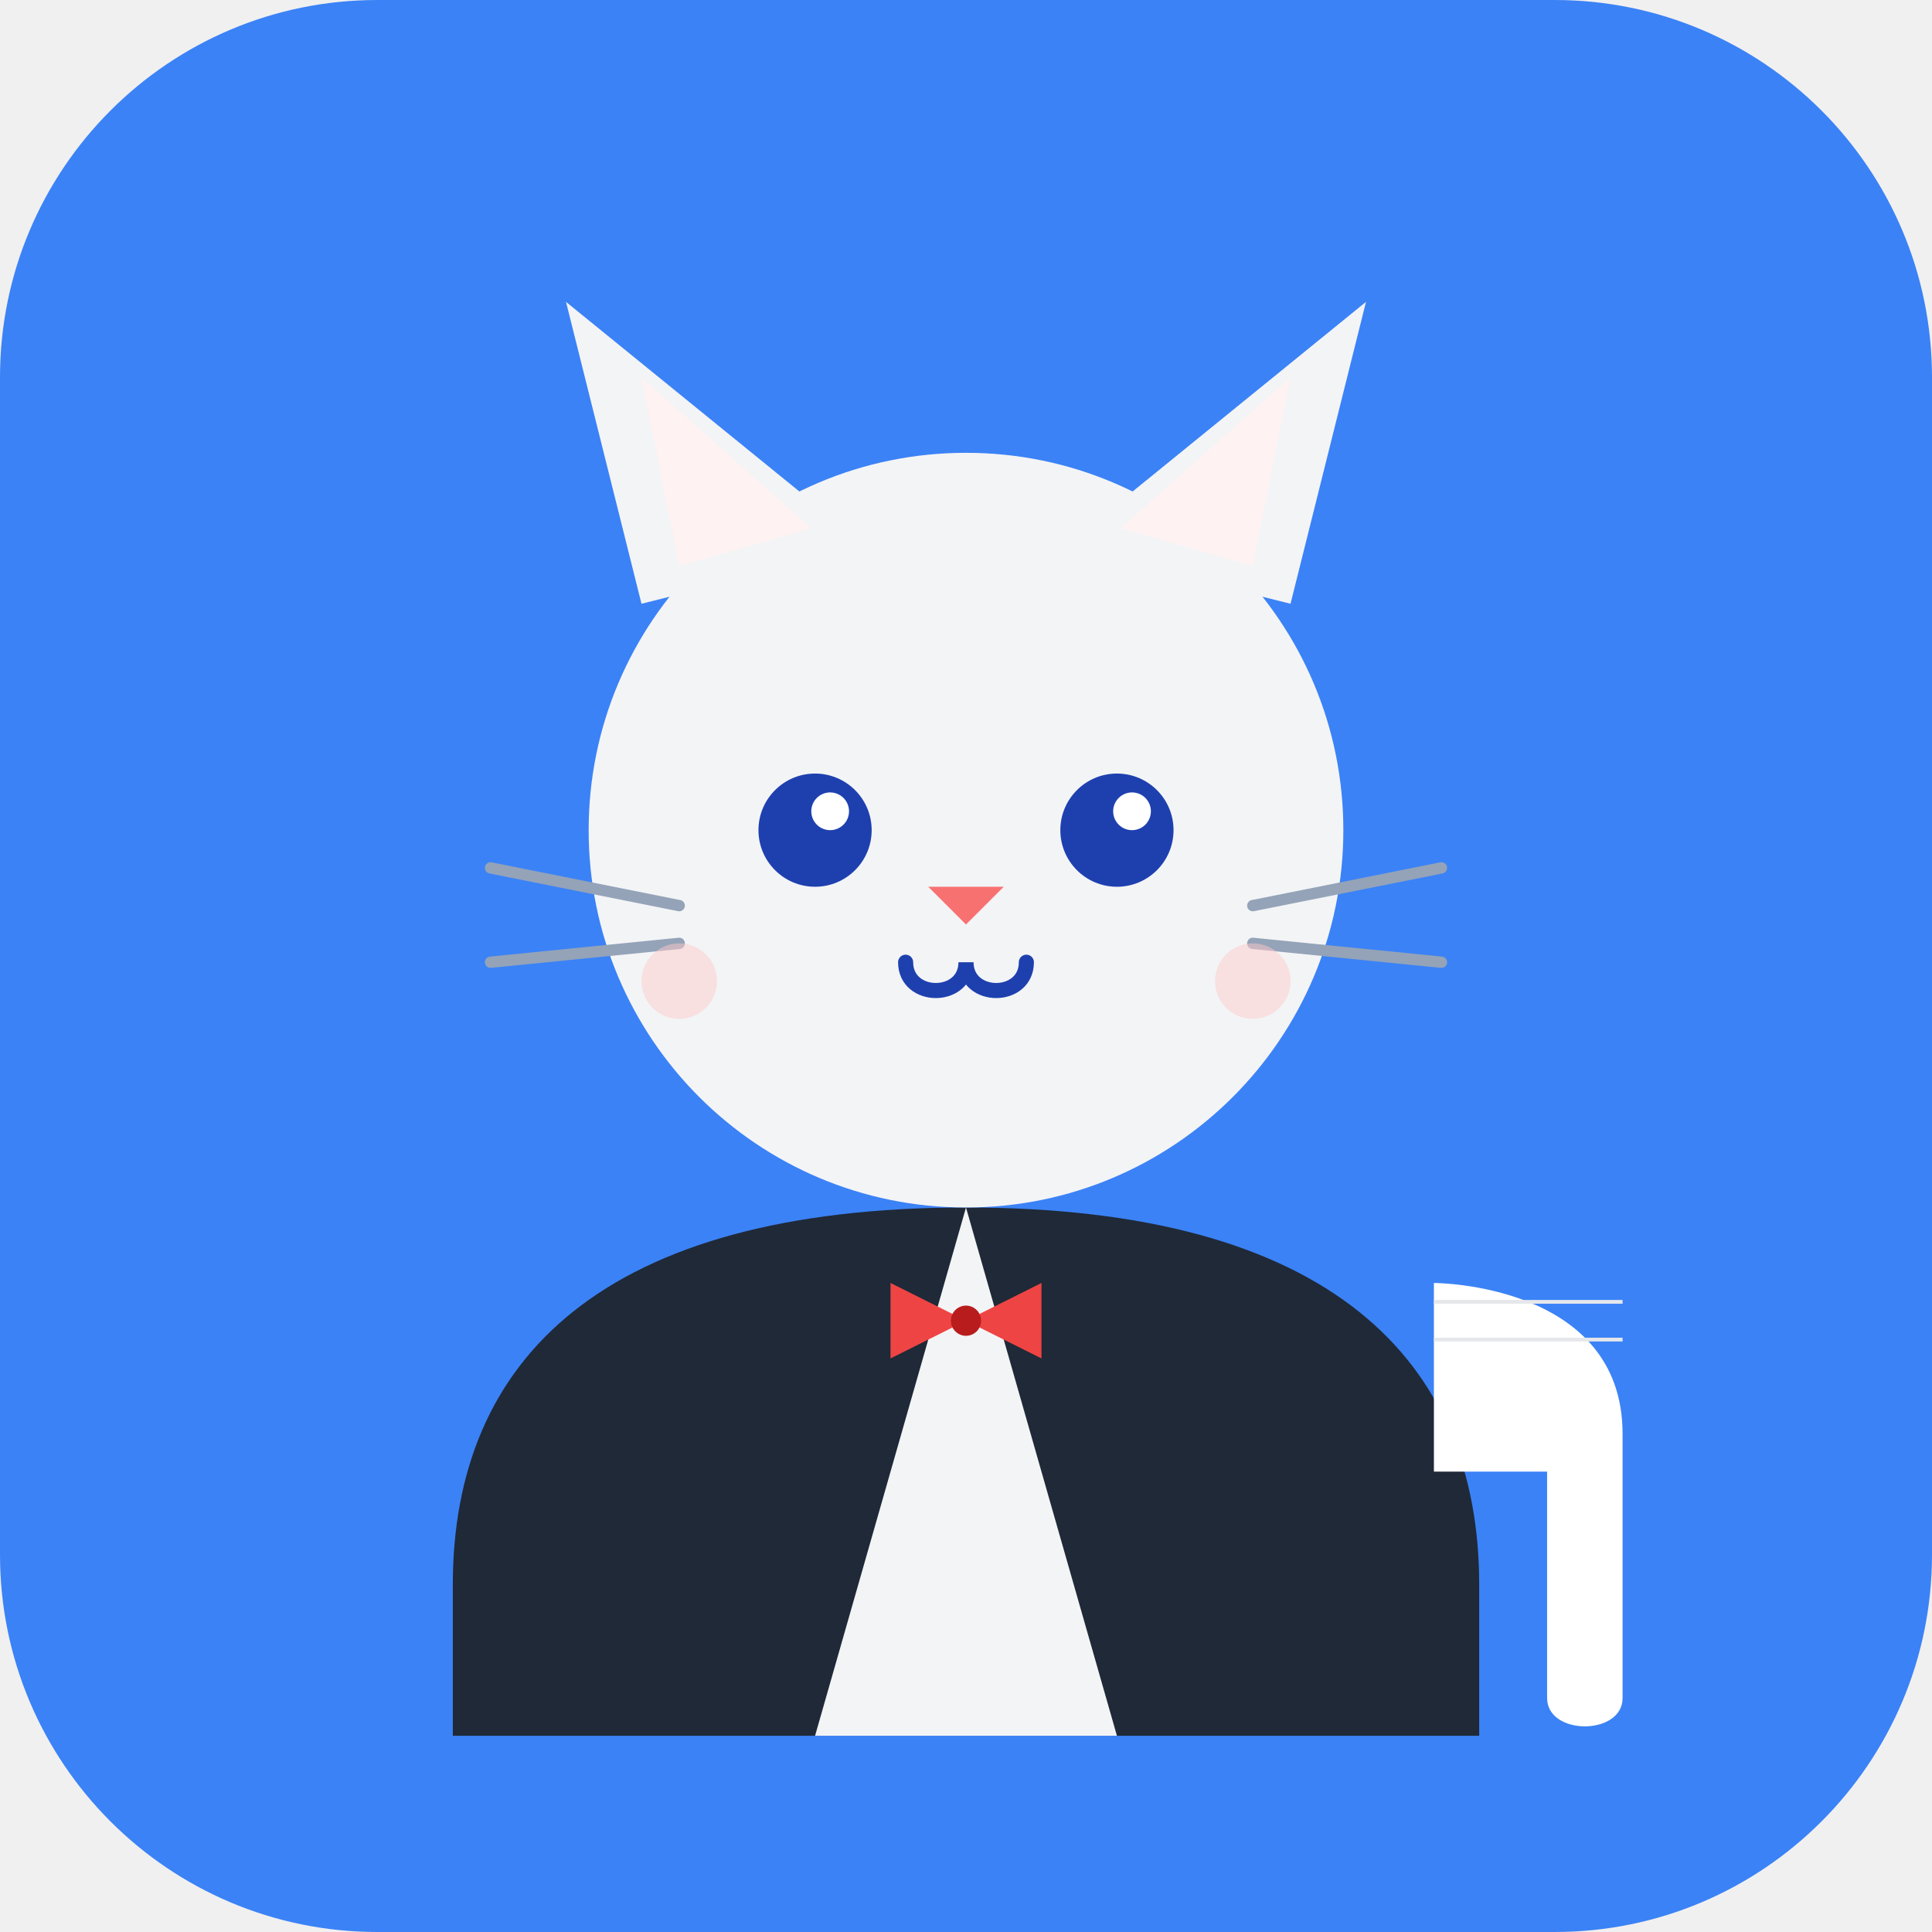
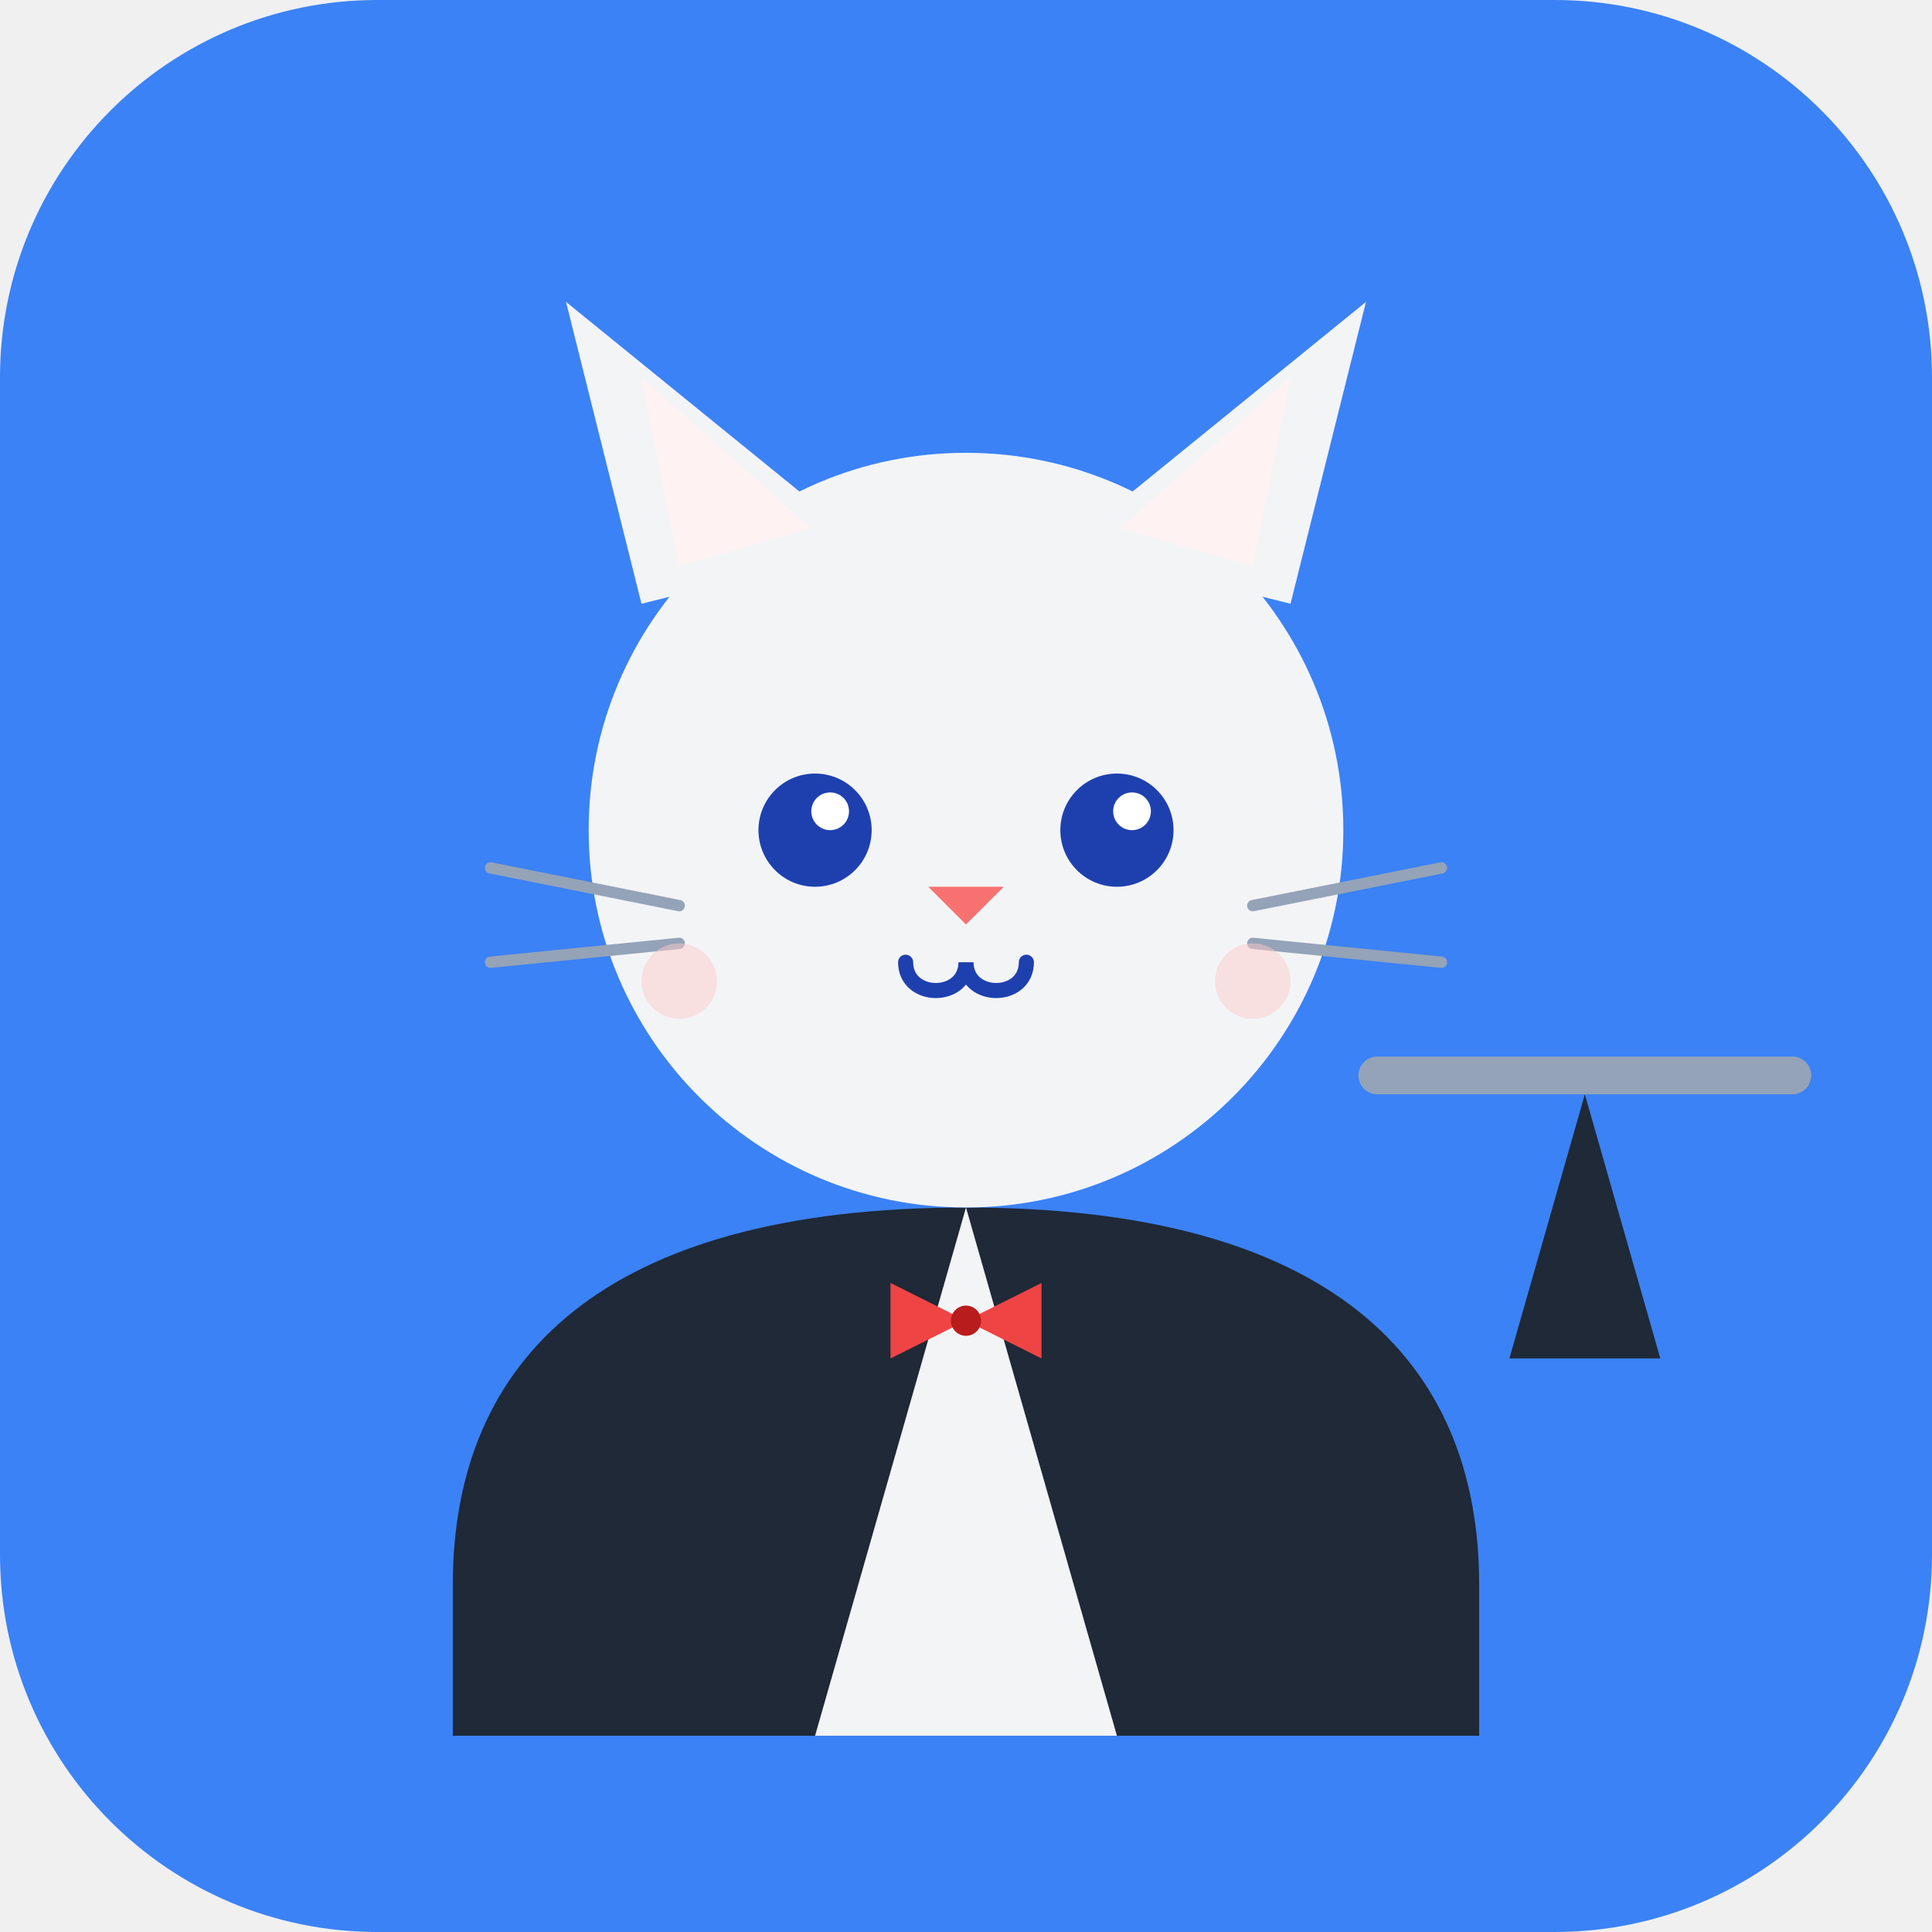
<svg xmlns="http://www.w3.org/2000/svg" width="512" height="512" viewBox="0 0 512 512" fill="none">
  <rect width="512" height="512" rx="100" fill="#3B82F6" />
  <path d="M120 420C120 360 160 320 256 320C352 320 392 360 392 420V460H120V420Z" fill="#1F2937" />
  <path d="M256 320L216 460H296L256 320Z" fill="#F3F4F6" />
  <path d="M236 340L256 350L276 340L276 360L256 350L236 360V340Z" fill="#EF4444" />
  <circle cx="256" cy="350" r="4" fill="#B91C1C" />
-   <path d="M380 340C380 340 430 340 430 380V450C430 460 410 460 410 450V390C410 390 380 390 380 390V340Z" fill="#FFFFFF" />
-   <path d="M380 345H430" stroke="#E5E7EB" stroke-width="1" />
-   <path d="M380 355H430" stroke="#E5E7EB" stroke-width="1" />
+   <rect x="360" y="280" width="120" height="10" rx="5" fill="#94A3B8" />
+   <path d="M420 290L400 360H440L420 290Z" fill="#1F2937" />
  <circle cx="256" cy="220" r="100" fill="#F3F4F6" />
  <path d="M170 160L150 80L230 145Z" fill="#F3F4F6" />
  <path d="M180 150L170 100L215 140Z" fill="#FEF2F2" />
  <path d="M342 160L362 80L282 145Z" fill="#F3F4F6" />
  <path d="M332 150L342 100L297 140Z" fill="#FEF2F2" />
  <circle cx="216" cy="220" r="15" fill="#1E40AF" />
  <circle cx="296" cy="220" r="15" fill="#1E40AF" />
  <circle cx="220" cy="215" r="5" fill="white" />
  <circle cx="300" cy="215" r="5" fill="white" />
  <path d="M256 245L246 235H266L256 245Z" fill="#F87171" />
  <path d="M240 255C240 265 256 265 256 255C256 265 272 265 272 255" stroke="#1E40AF" stroke-width="4" stroke-linecap="round" />
  <path d="M180 240L130 230" stroke="#94A3B8" stroke-width="3" stroke-linecap="round" />
  <path d="M180 250L130 255" stroke="#94A3B8" stroke-width="3" stroke-linecap="round" />
  <path d="M332 240L382 230" stroke="#94A3B8" stroke-width="3" stroke-linecap="round" />
  <path d="M332 250L382 255" stroke="#94A3B8" stroke-width="3" stroke-linecap="round" />
  <circle cx="180" cy="260" r="10" fill="#FECACA" fill-opacity="0.5" />
  <circle cx="332" cy="260" r="10" fill="#FECACA" fill-opacity="0.5" />
</svg>
